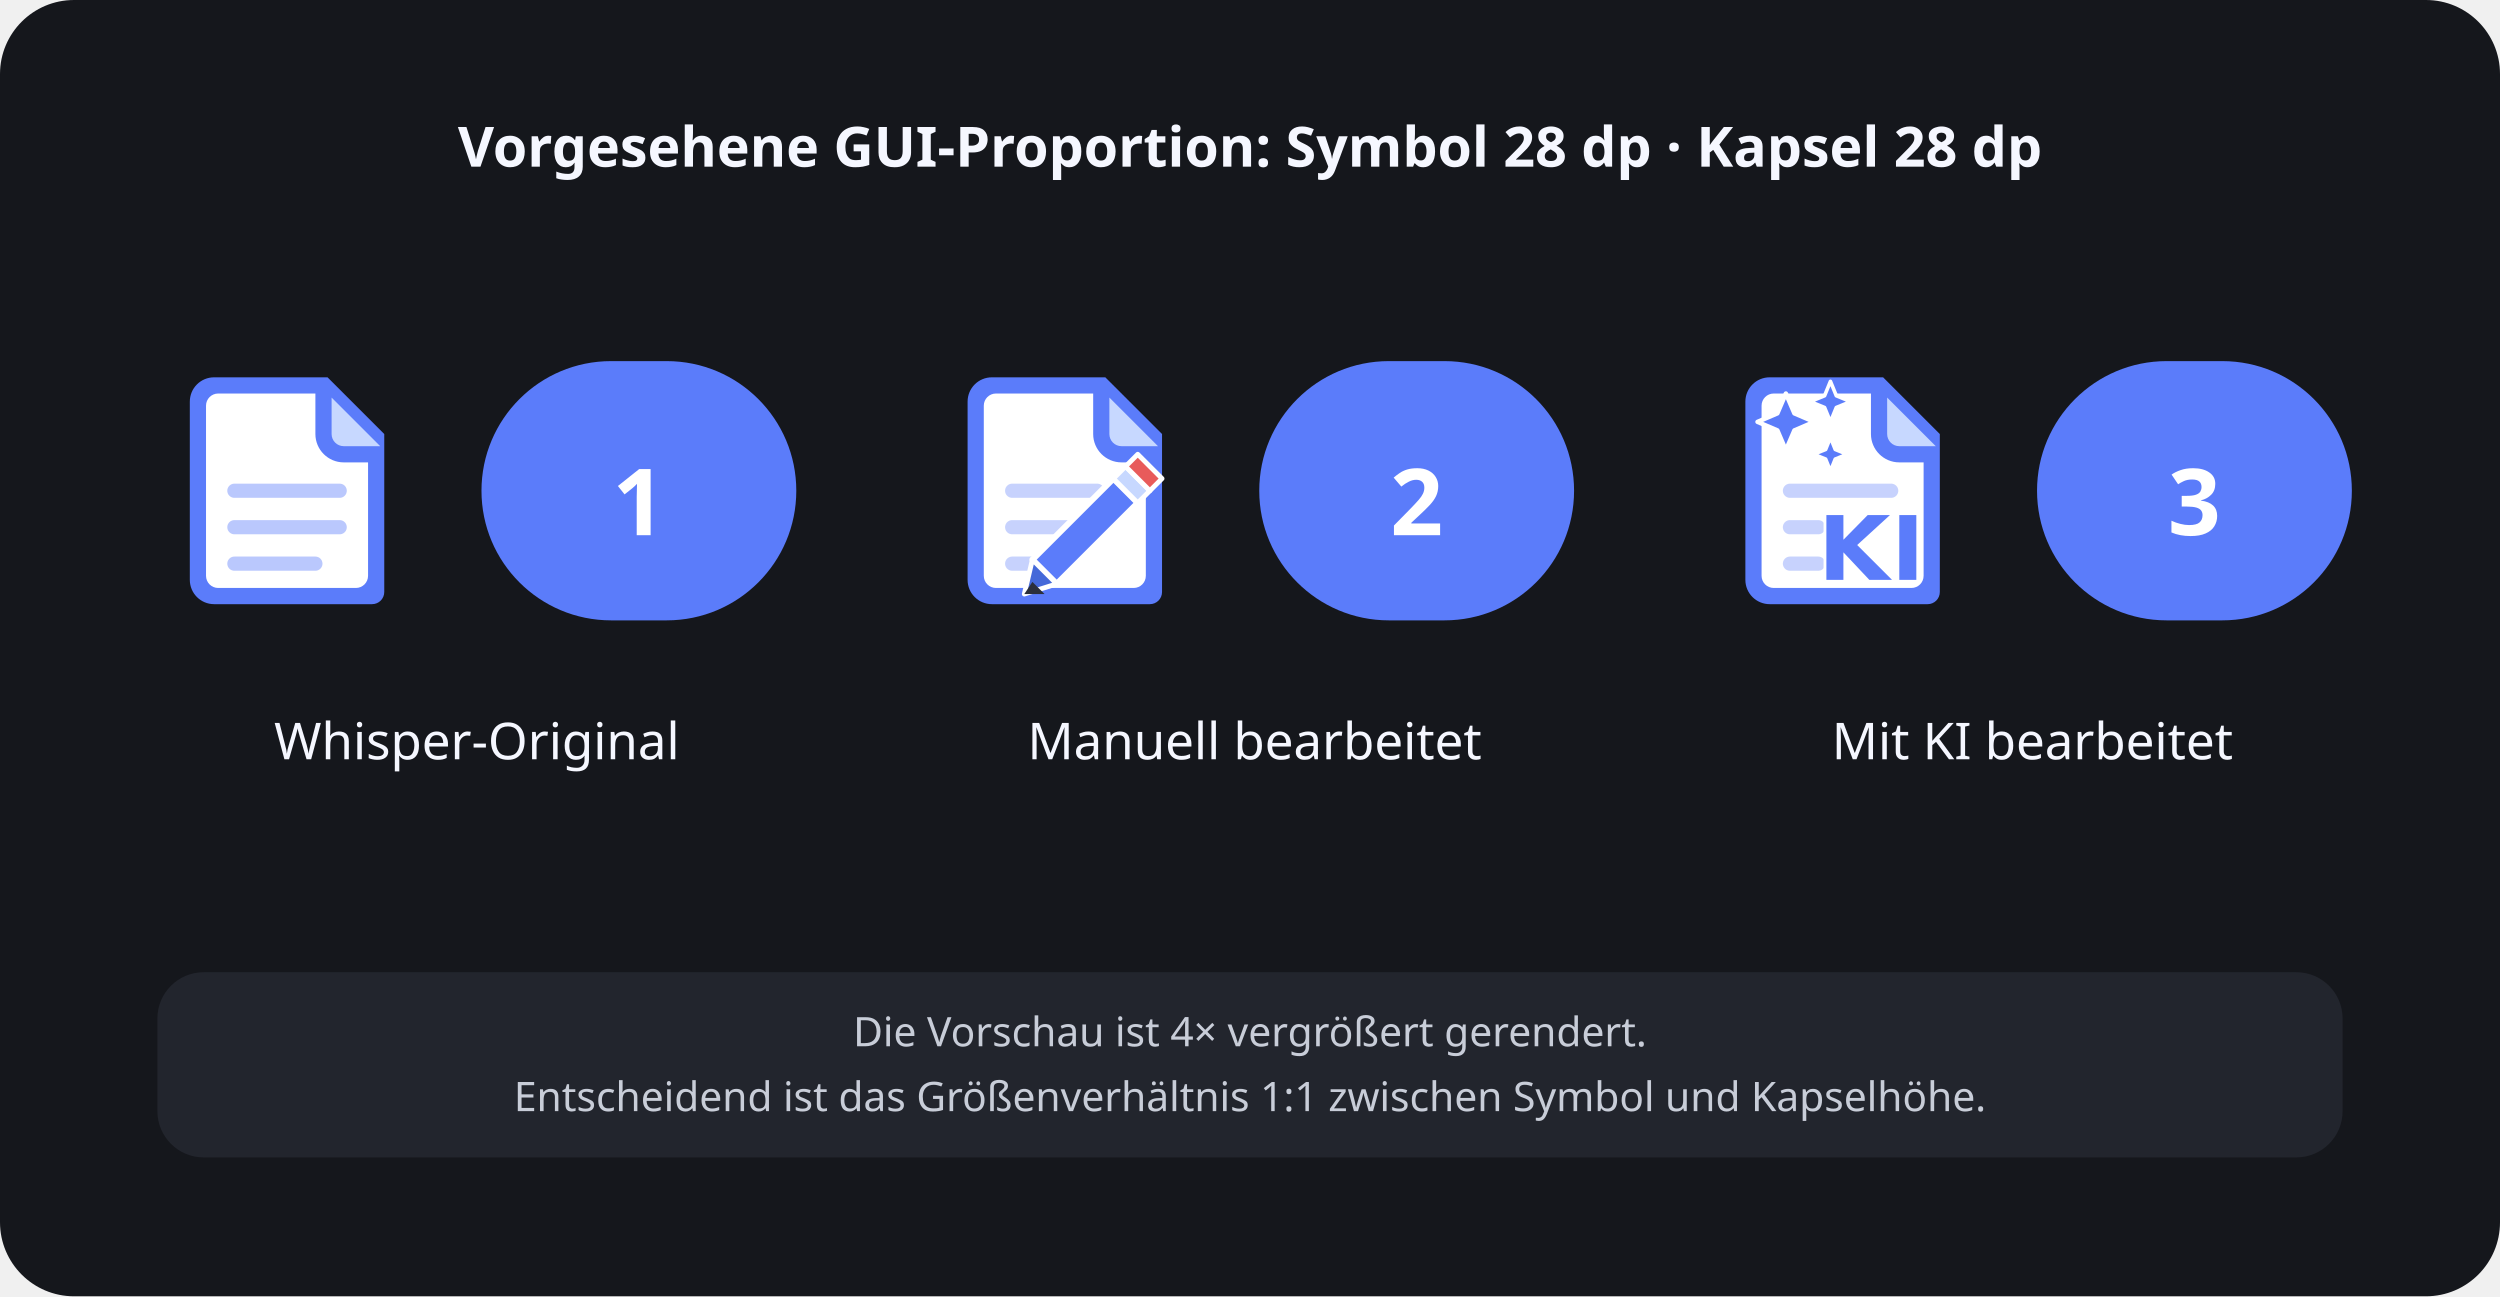
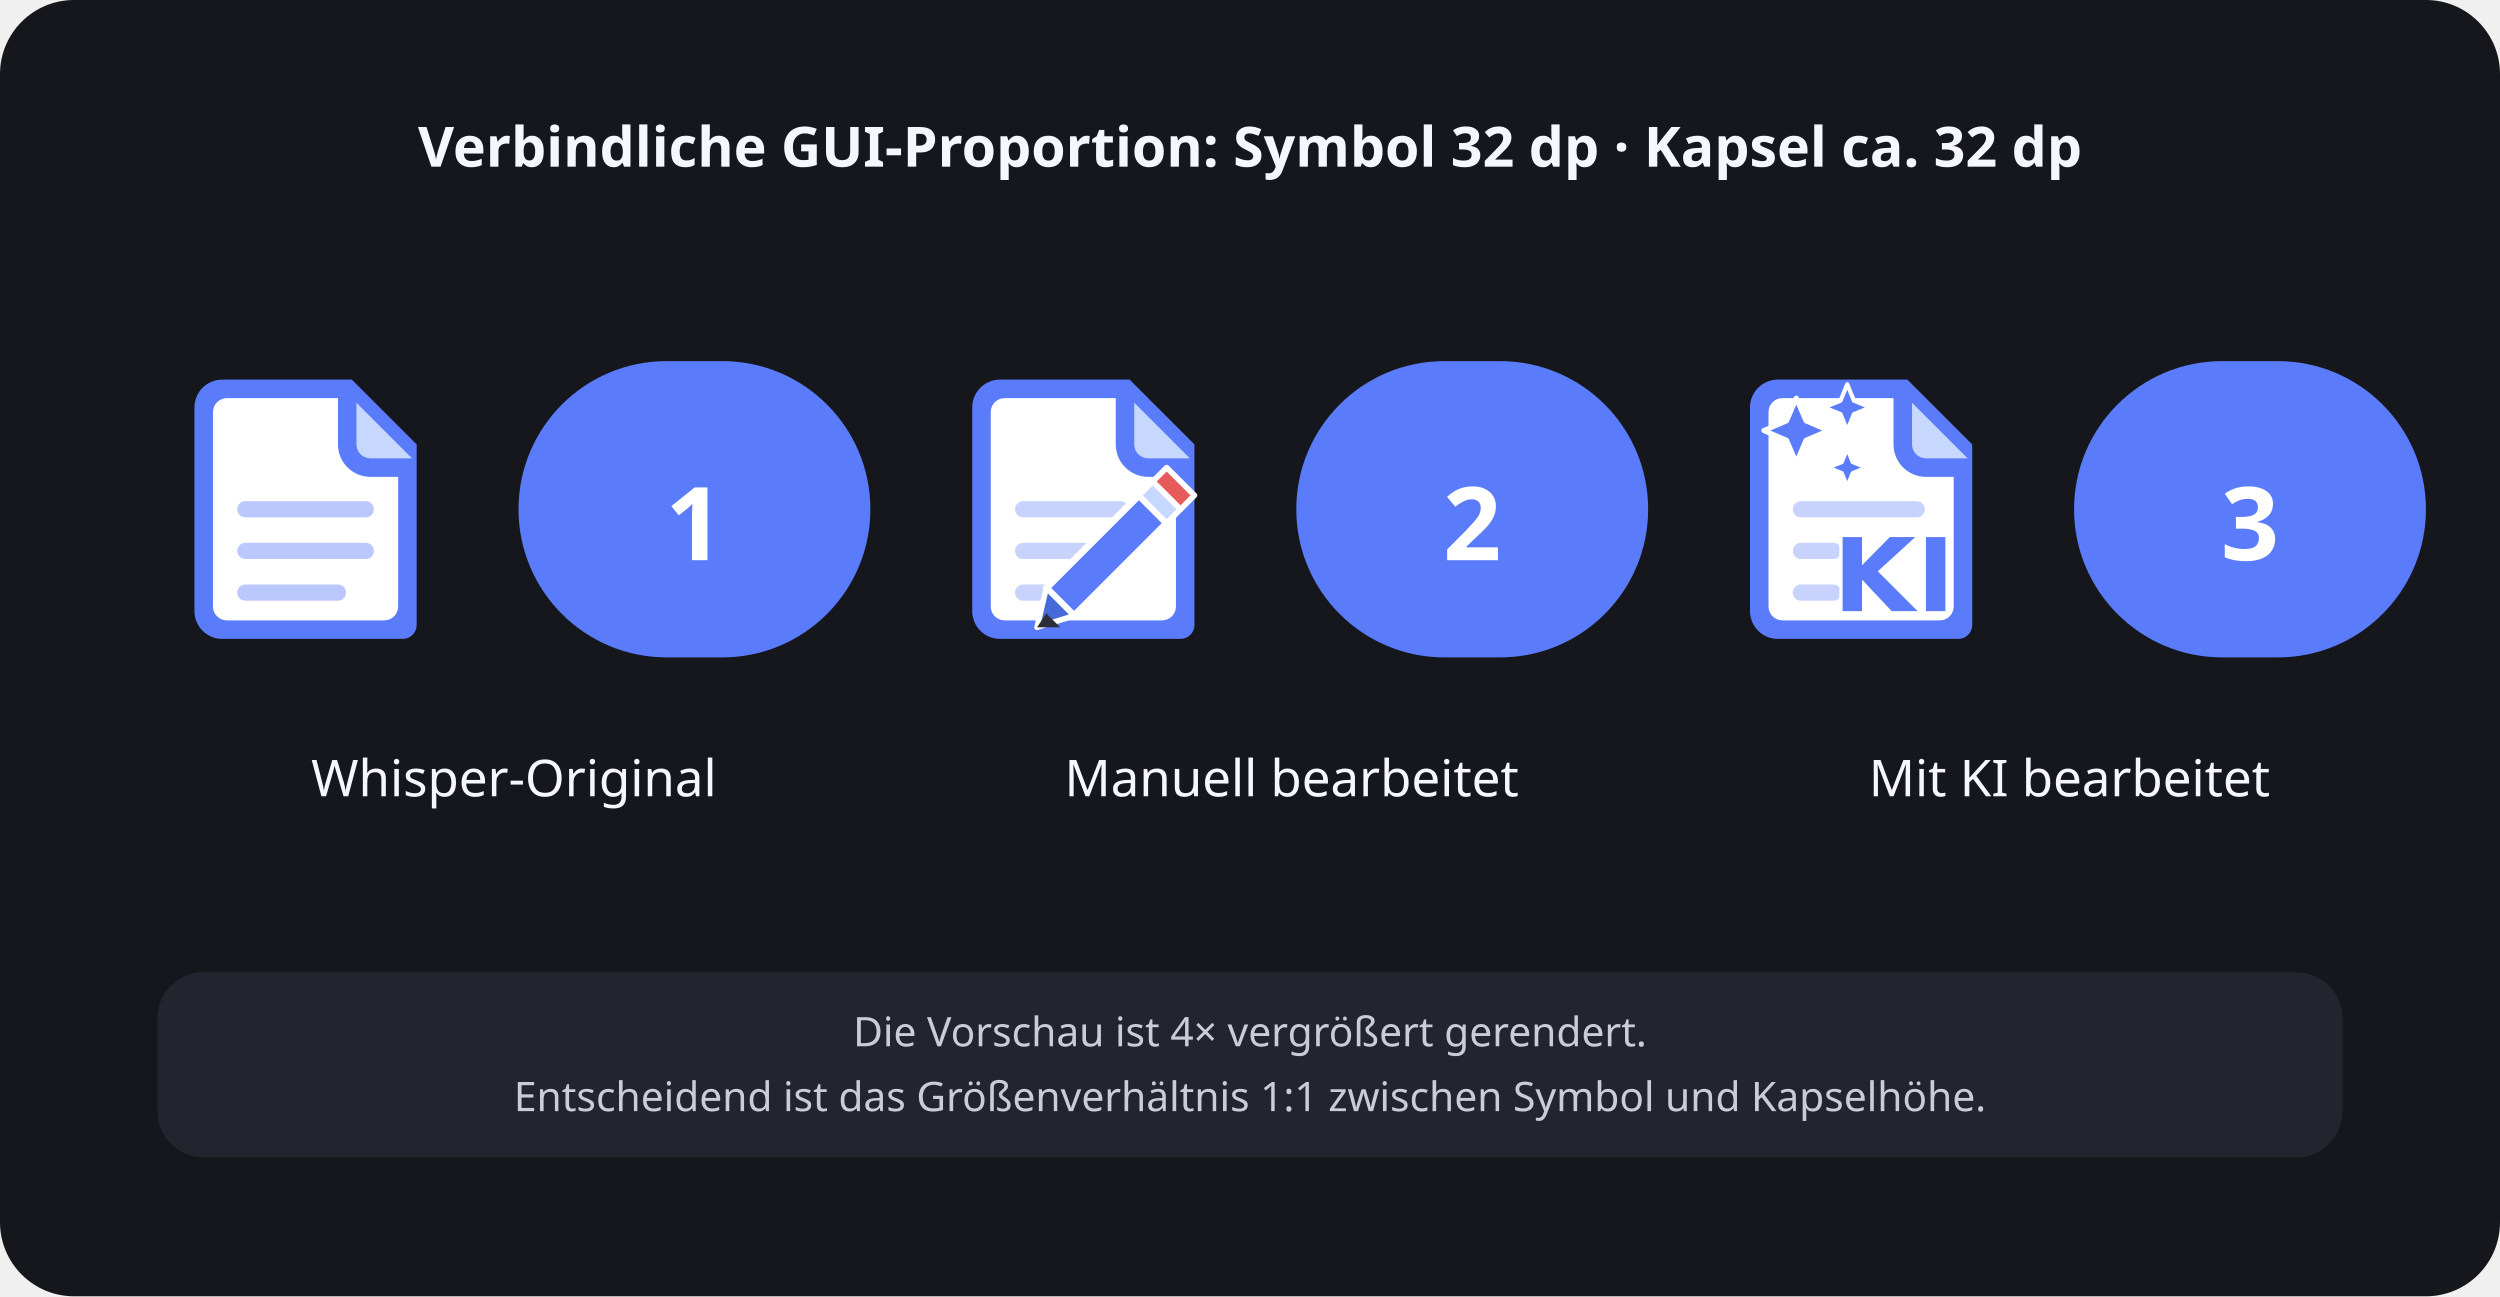
<svg xmlns="http://www.w3.org/2000/svg" width="1080" height="560" viewBox="0 0 270 140" role="img" aria-labelledby="title desc">
  <rect width="270" height="140" rx="8" fill="#15171C" />
-   <text x="135" y="18" fill="#F5F7FF" font-family="sans-serif" font-size="6" font-weight="700" text-anchor="middle">Vorgesehene GUI-Proportion: Symbol 28 dp · Kapsel 28 dp</text>
+   <text x="135" y="18" fill="#F5F7FF" font-family="sans-serif" font-size="6" font-weight="700" text-anchor="middle">Verbindliche GUI-Proportion: Symbol 32 dp · Kapsel ca. 32 dp</text>
  <g transform="translate(17 39)">
-     <g transform="scale(.4375)">
+     <g transform="scale(.5)">
      <path d="M14 4h28l14 14v39a3 3 0 0 1-3 3H14a6 6 0 0 1-6-6V10a6 6 0 0 1 6-6Z" fill="#5B7CFA" />
      <path d="M15 8h24v10a7 7 0 0 0 7 7h6v28a3 3 0 0 1-3 3H15a3 3 0 0 1-3-3V11a3 3 0 0 1 3-3Z" fill="#FFFFFF" />
      <path d="m43 9 12 12h-9a3 3 0 0 1-3-3V9Z" fill="#C7D8FF" />
      <path d="M19 32h26M19 41h26M19 50h20" fill="none" stroke="#5B7CFA" stroke-width="3.5" stroke-linecap="round" opacity=".42" />
    </g>
-     <rect x="35" width="34" height="28" rx="14" fill="#5B7CFA" />
-     <text x="52" y="18.8" fill="#FFFFFF" font-family="sans-serif" font-size="10" font-weight="700" text-anchor="middle">1</text>
-     <text x="34.5" y="43" fill="#F5F7FF" font-family="sans-serif" font-size="5.5" text-anchor="middle">Whisper-Original</text>
+     <rect x="39" width="38" height="32" rx="16" fill="#5B7CFA" />
+     <text x="58" y="21.5" fill="#FFFFFF" font-family="sans-serif" font-size="11" font-weight="700" text-anchor="middle">1</text>
+     <text x="38.5" y="47" fill="#F5F7FF" font-family="sans-serif" font-size="5.5" text-anchor="middle">Whisper-Original</text>
  </g>
  <g transform="translate(101 39)" stroke-linecap="round" stroke-linejoin="round">
-     <g transform="scale(.4375)">
+     <g transform="scale(.5)">
      <path d="M14 4h28l14 14v39a3 3 0 0 1-3 3H14a6 6 0 0 1-6-6V10a6 6 0 0 1 6-6Z" fill="#5B7CFA" />
      <path d="M15 8h24v10a7 7 0 0 0 7 7h6v28a3 3 0 0 1-3 3H15a3 3 0 0 1-3-3V11a3 3 0 0 1 3-3Z" fill="#FFFFFF" />
      <path d="m43 9 12 12h-9a3 3 0 0 1-3-3V9Z" fill="#C7D8FF" />
      <path d="M19 32h21M19 41h15M19 50h11" fill="none" stroke="#5B7CFA" stroke-width="3.5" opacity=".34" />
      <path d="m24 49 20-20 6 6-20 20-6-6Z" fill="#5B7CFA" stroke="#FFFFFF" stroke-width="1.5" />
      <path d="m44 29 3-3 6 6-3 3-6-6Z" fill="#C7D8FF" stroke="#FFFFFF" stroke-width="1.2" />
      <path d="m47 26 3-3 6 6-3 3-6-6Z" fill="#E85B5B" stroke="#FFFFFF" stroke-width="1.2" />
      <path d="m24 49 6 6-8 2.5 2-8.5Z" fill="#4569D9" stroke="#FFFFFF" stroke-width="1.2" />
      <path d="m22 57.5 2-3 3 3-5 0Z" fill="#2B2F3A" />
    </g>
-     <rect x="35" width="34" height="28" rx="14" fill="#5B7CFA" stroke="none" />
-     <text x="52" y="18.8" fill="#FFFFFF" font-family="sans-serif" font-size="10" font-weight="700" text-anchor="middle" stroke="none">2</text>
-     <text x="34.5" y="43" fill="#F5F7FF" font-family="sans-serif" font-size="5.5" text-anchor="middle" stroke="none">Manuell bearbeitet</text>
+     <rect x="39" width="38" height="32" rx="16" fill="#5B7CFA" stroke="none" />
+     <text x="58" y="21.5" fill="#FFFFFF" font-family="sans-serif" font-size="11" font-weight="700" text-anchor="middle" stroke="none">2</text>
+     <text x="38.5" y="47" fill="#F5F7FF" font-family="sans-serif" font-size="5.5" text-anchor="middle" stroke="none">Manuell bearbeitet</text>
  </g>
  <g transform="translate(185 39)" stroke-linecap="round" stroke-linejoin="round">
-     <g transform="scale(.4375)">
+     <g transform="scale(.5)">
      <path d="M14 4h28l14 14v39a3 3 0 0 1-3 3H14a6 6 0 0 1-6-6V10a6 6 0 0 1 6-6Z" fill="#5B7CFA" />
      <path d="M15 8h24v10a7 7 0 0 0 7 7h6v28a3 3 0 0 1-3 3H15a3 3 0 0 1-3-3V11a3 3 0 0 1 3-3Z" fill="#FFFFFF" />
      <path d="m43 9 12 12h-9a3 3 0 0 1-3-3V9Z" fill="#C7D8FF" />
      <path d="M19 32h25M19 41h7M19 50h7" fill="none" stroke="#5B7CFA" stroke-width="3.5" opacity=".34" />
      <path d="M28 38h4.2v6.1l6-6.1h5.5l-8.1 7.4 8.6 8.6h-5.6l-6.4-6.8V54H28V38Zm18 0h4.2v16H46V38Z" fill="#5B7CFA" stroke="#FFFFFF" stroke-width="1.4" paint-order="stroke fill" />
      <path d="m18 8 2.1 4.9L25 15l-4.9 2.1L18 22l-2.1-4.9L11 15l4.9-2.1L18 8Z" fill="#5B7CFA" stroke="#FFFFFF" stroke-width="1.1" />
      <path d="m29 5 1.45 3.55L34 10l-3.55 1.45L29 15l-1.45-3.55L24 10l3.55-1.45L29 5Z" fill="#5B7CFA" stroke="#FFFFFF" stroke-width=".9" />
      <path d="m29 19 1.15 2.85L33 23l-2.85 1.15L29 27l-1.15-2.85L25 23l2.85-1.15L29 19Z" fill="#5B7CFA" stroke="#FFFFFF" stroke-width=".8" />
    </g>
-     <rect x="35" width="34" height="28" rx="14" fill="#5B7CFA" stroke="none" />
-     <text x="52" y="18.8" fill="#FFFFFF" font-family="sans-serif" font-size="10" font-weight="700" text-anchor="middle" stroke="none">3</text>
-     <text x="34.5" y="43" fill="#F5F7FF" font-family="sans-serif" font-size="5.5" text-anchor="middle" stroke="none">Mit KI bearbeitet</text>
+     <rect x="39" width="38" height="32" rx="16" fill="#5B7CFA" stroke="none" />
+     <text x="58" y="21.5" fill="#FFFFFF" font-family="sans-serif" font-size="11" font-weight="700" text-anchor="middle" stroke="none">3</text>
+     <text x="38.5" y="47" fill="#F5F7FF" font-family="sans-serif" font-size="5.5" text-anchor="middle" stroke="none">Mit KI bearbeitet</text>
  </g>
  <rect x="17" y="105" width="236" height="20" rx="5" fill="#22252D" />
  <text x="135" y="113" fill="#C8CDD8" font-family="sans-serif" font-size="4.4" text-anchor="middle">Die Vorschau ist 4× vergrößert gerendert.</text>
  <text x="135" y="120" fill="#C8CDD8" font-family="sans-serif" font-size="4.4" text-anchor="middle">Entscheidend ist das Größenverhältnis 1:1 zwischen Symbol und Kapselhöhe.</text>
</svg>
